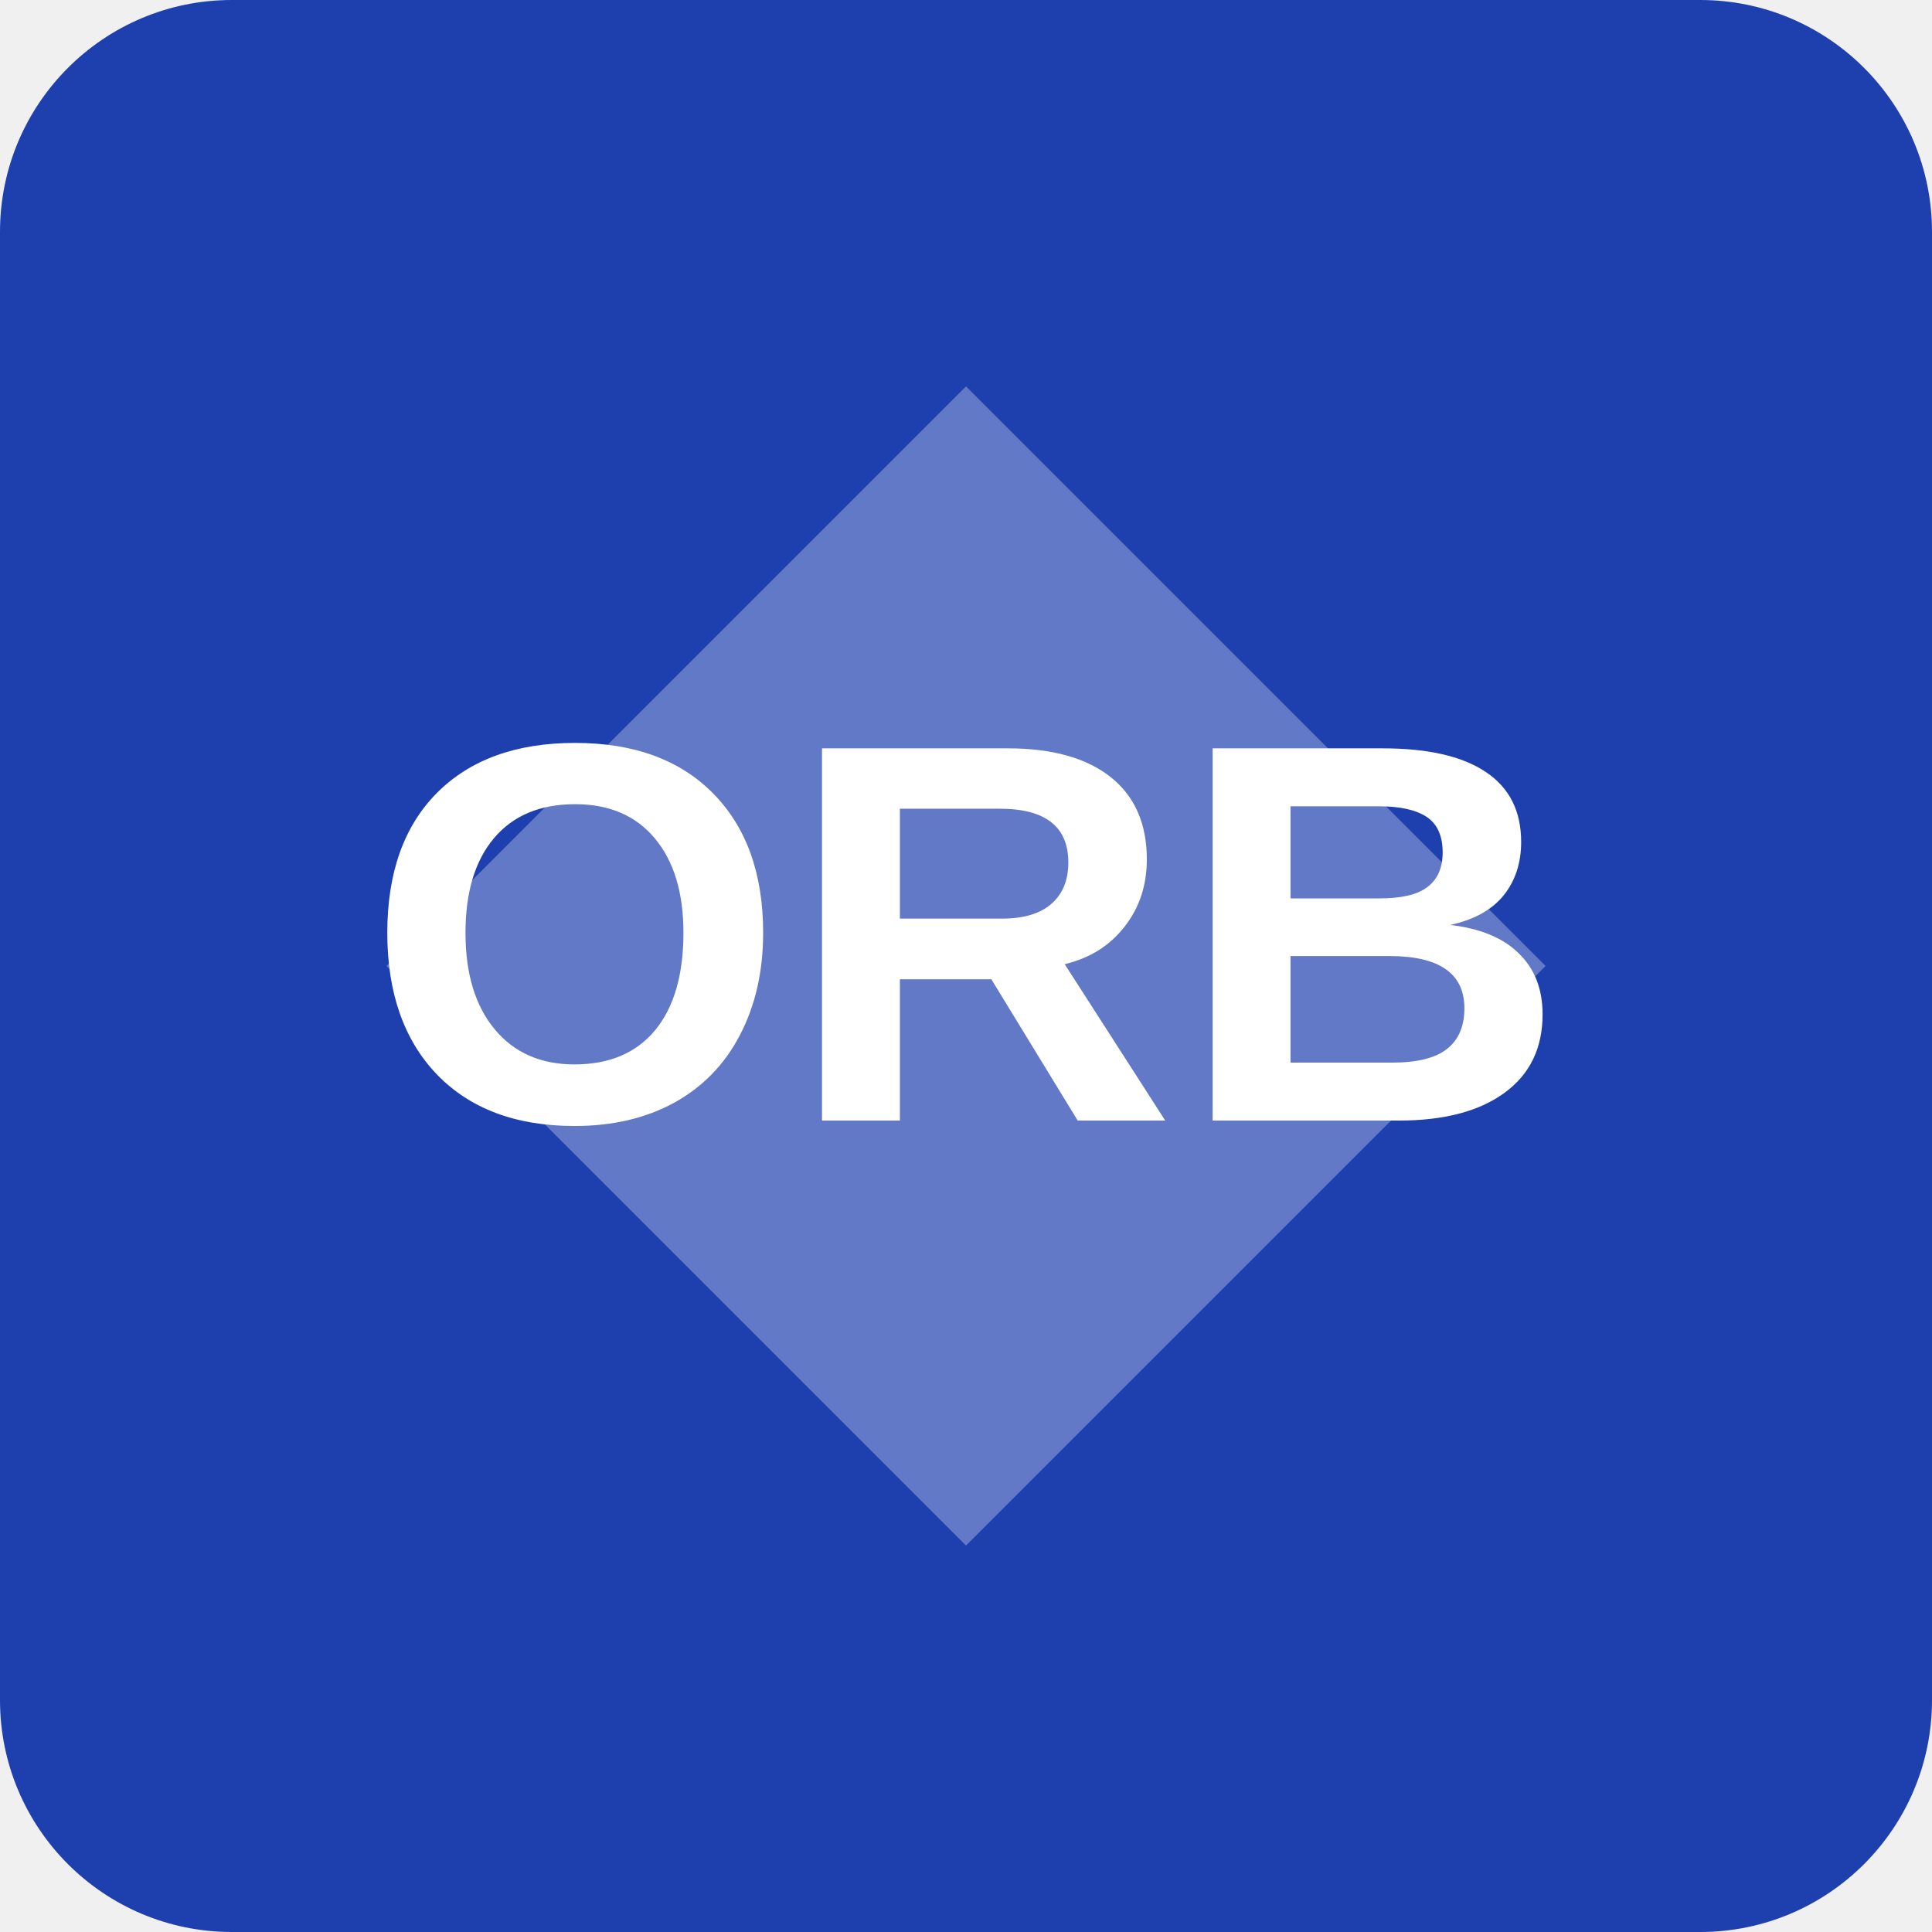
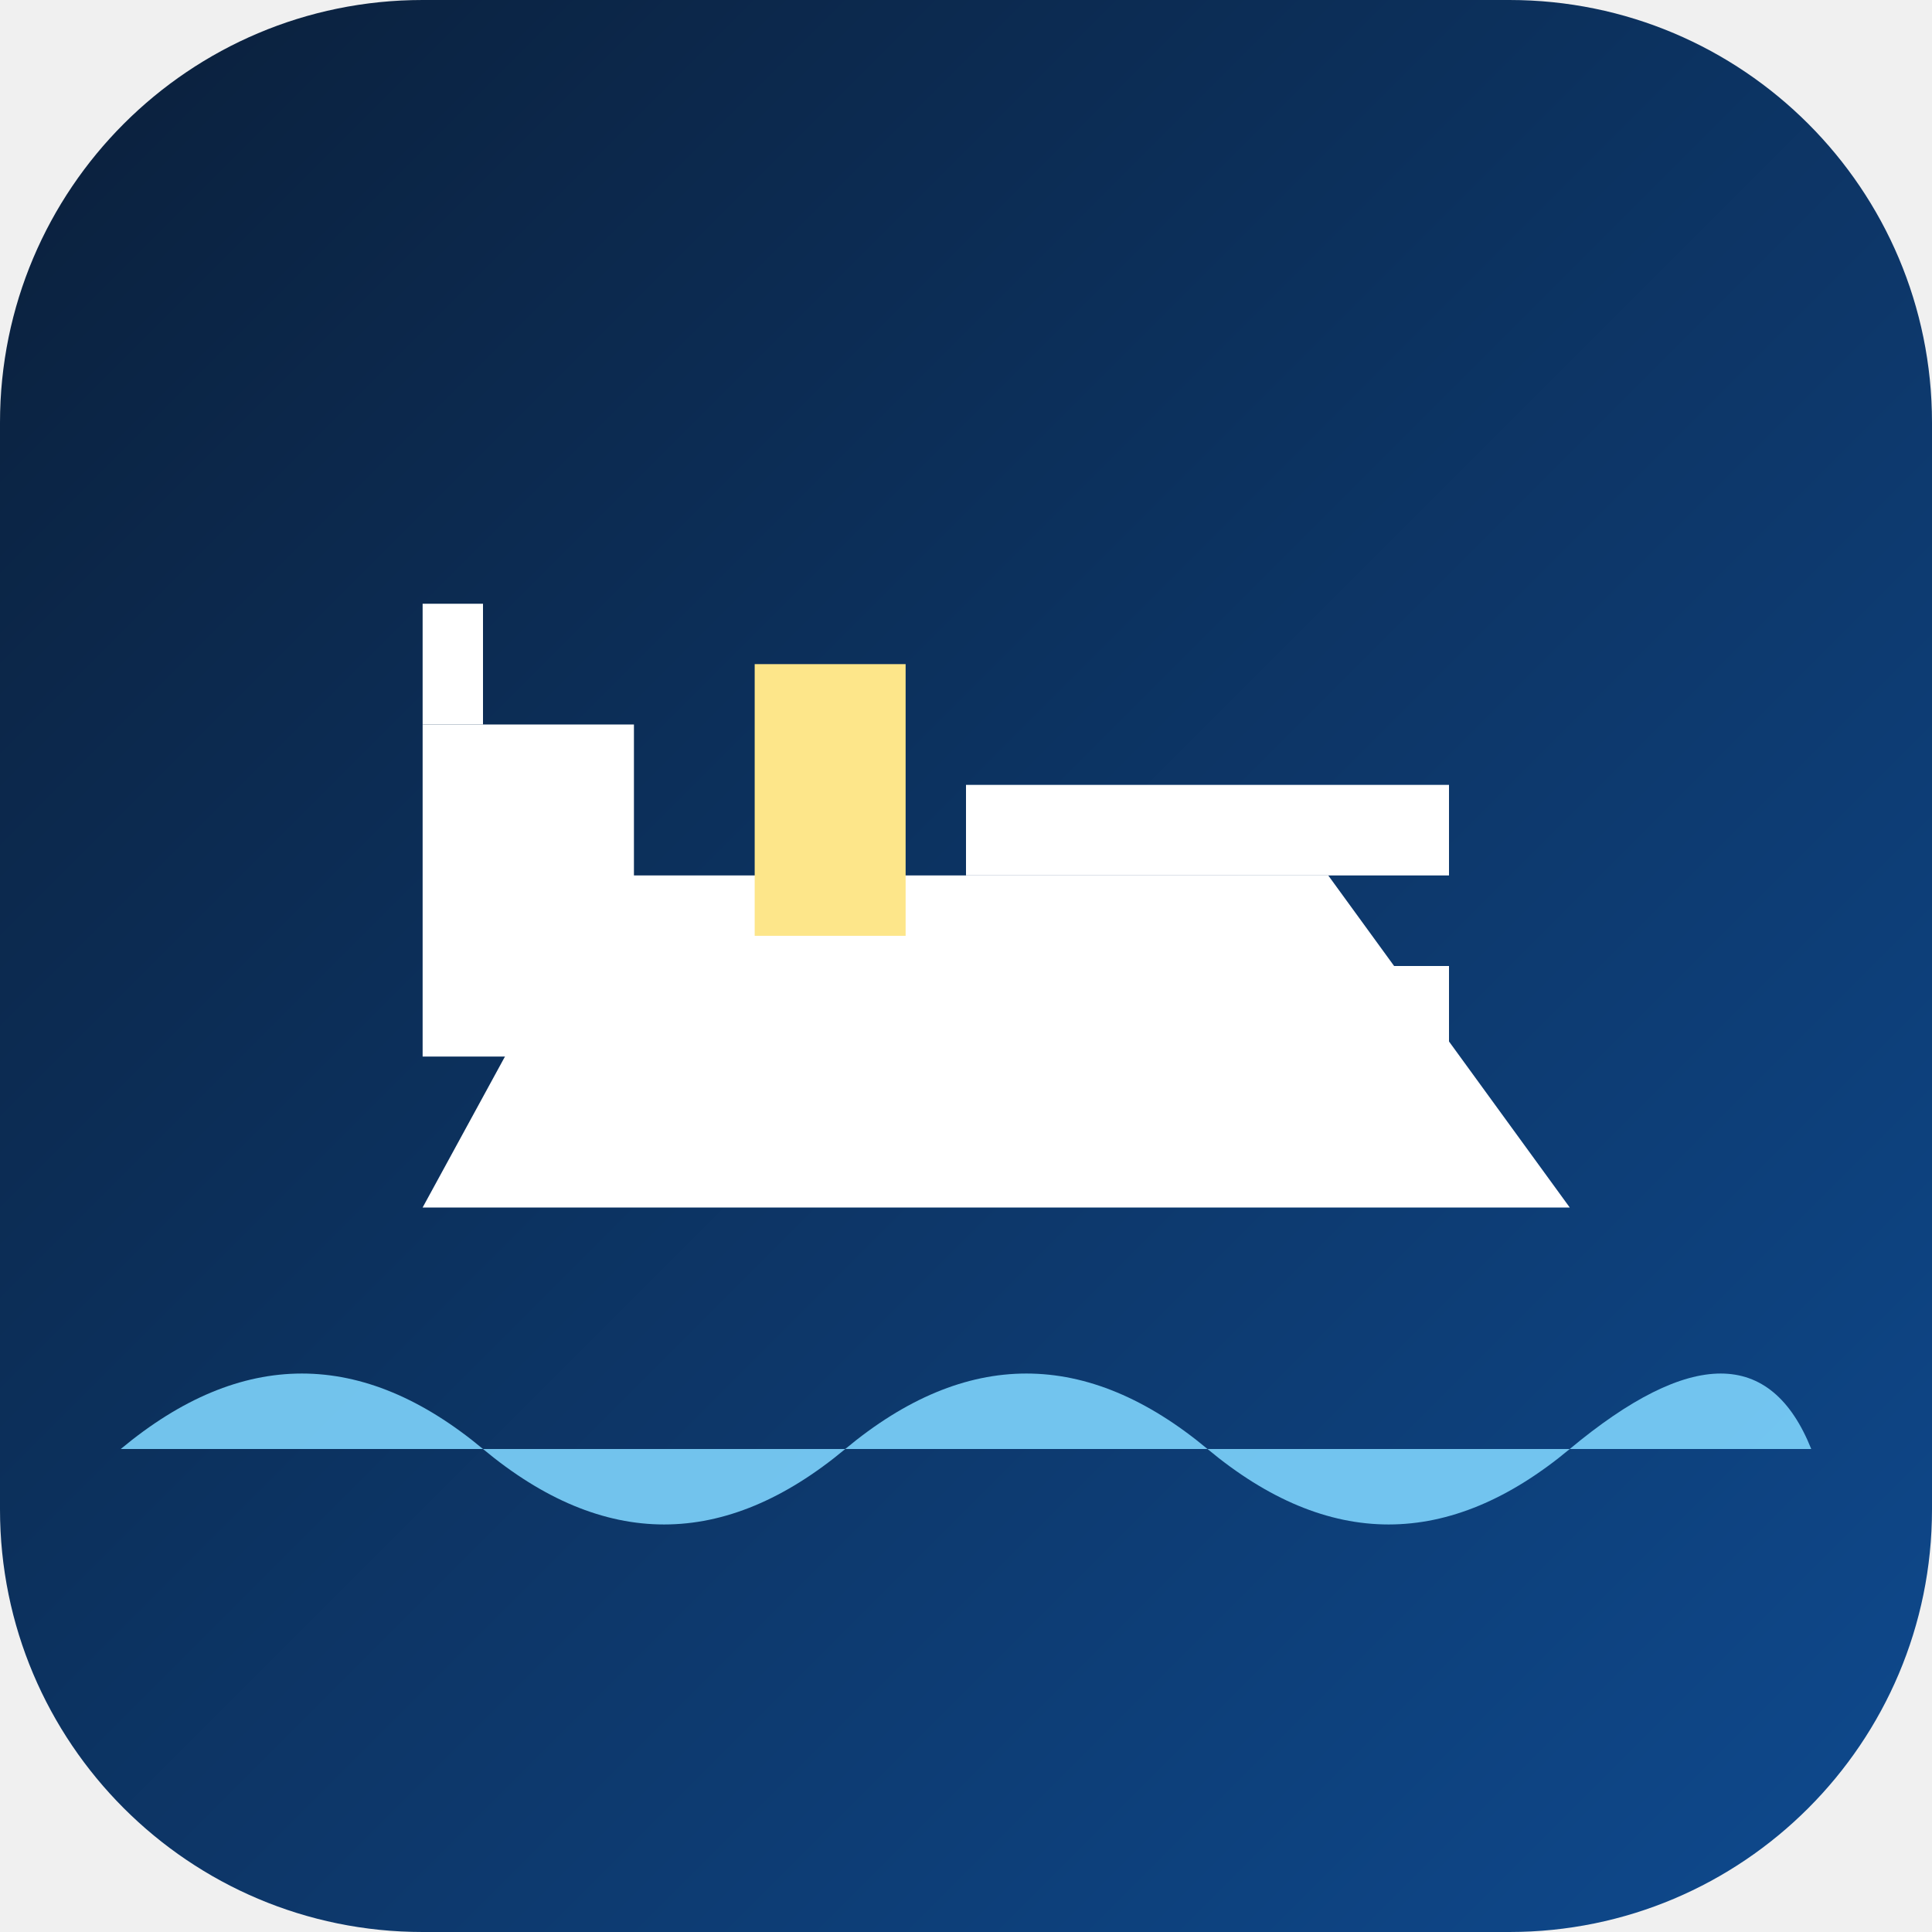
- <svg xmlns="http://www.w3.org/2000/svg" viewBox="0 0 100 100">
-   <rect width="100" height="100" rx="12" fill="#1e40af" />
-   <path d="M50 20 L20 50 L50 80 L80 50 Z" fill="white" opacity="0.3" />
-   <text x="50" y="58" text-anchor="middle" font-family="Arial" font-weight="bold" font-size="28" fill="white">ORB</text>
+ <svg xmlns="http://www.w3.org/2000/svg" viewBox="0 0 64 64" width="64" height="64">
+   <defs>
+     <linearGradient id="bg" x1="0" y1="0" x2="1" y2="1">
+       <stop offset="0" stop-color="#0b1f3a" />
+       <stop offset="1" stop-color="#0e4a8f" />
+     </linearGradient>
+   </defs>
+   <rect width="64" height="64" rx="14" fill="url(#bg)" />
+   <path d="M14 40 L52 40 L44 29 L20 29 Z" fill="#ffffff" />
+   <rect x="14" y="24" width="7" height="11" fill="#ffffff" />
+   <rect x="14" y="20" width="2" height="4" fill="#ffffff" />
+   <rect x="25" y="22" width="5" height="9" fill="#fde68a" />
+   <rect x="32" y="32" width="16" height="3" fill="#ffffff" />
+   <rect x="32" y="26" width="16" height="3" fill="#ffffff" />
+   <path d="M4 48 q6 -5 12 0 t12 0 t12 0 t12 0 t8 0 L8 48 Z" fill="#7dd3fc" opacity="0.9" />
</svg>
